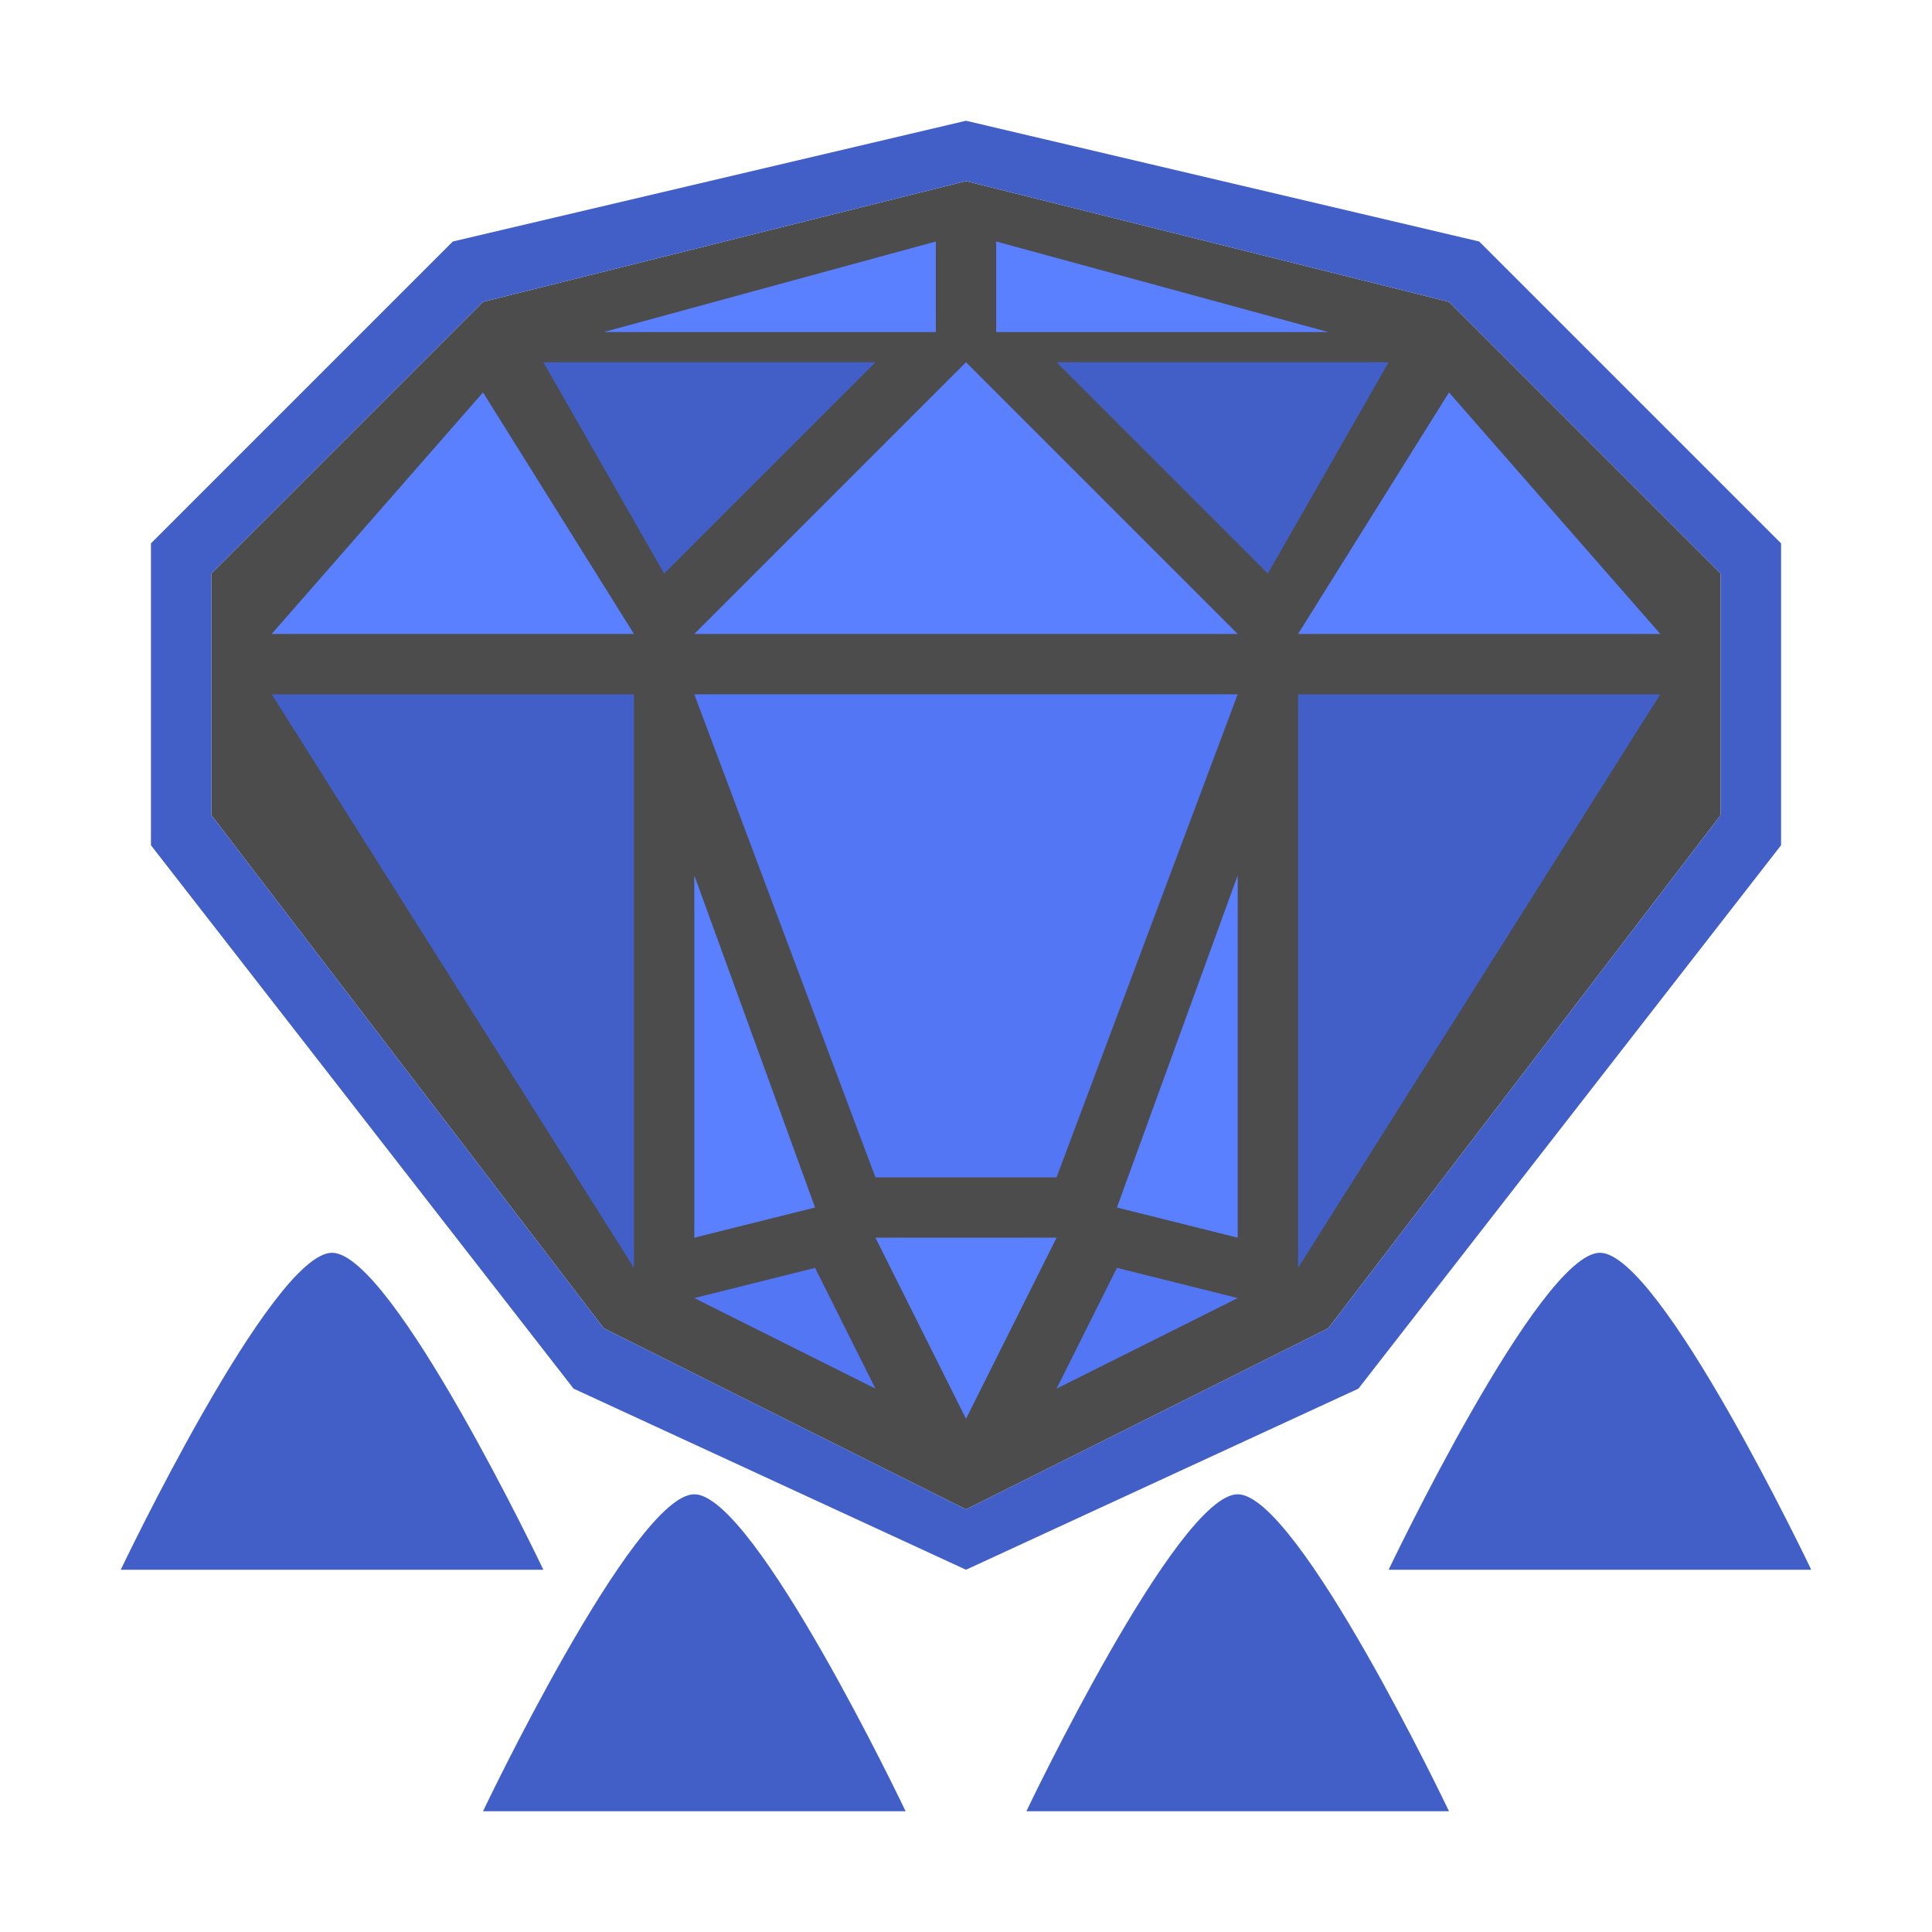
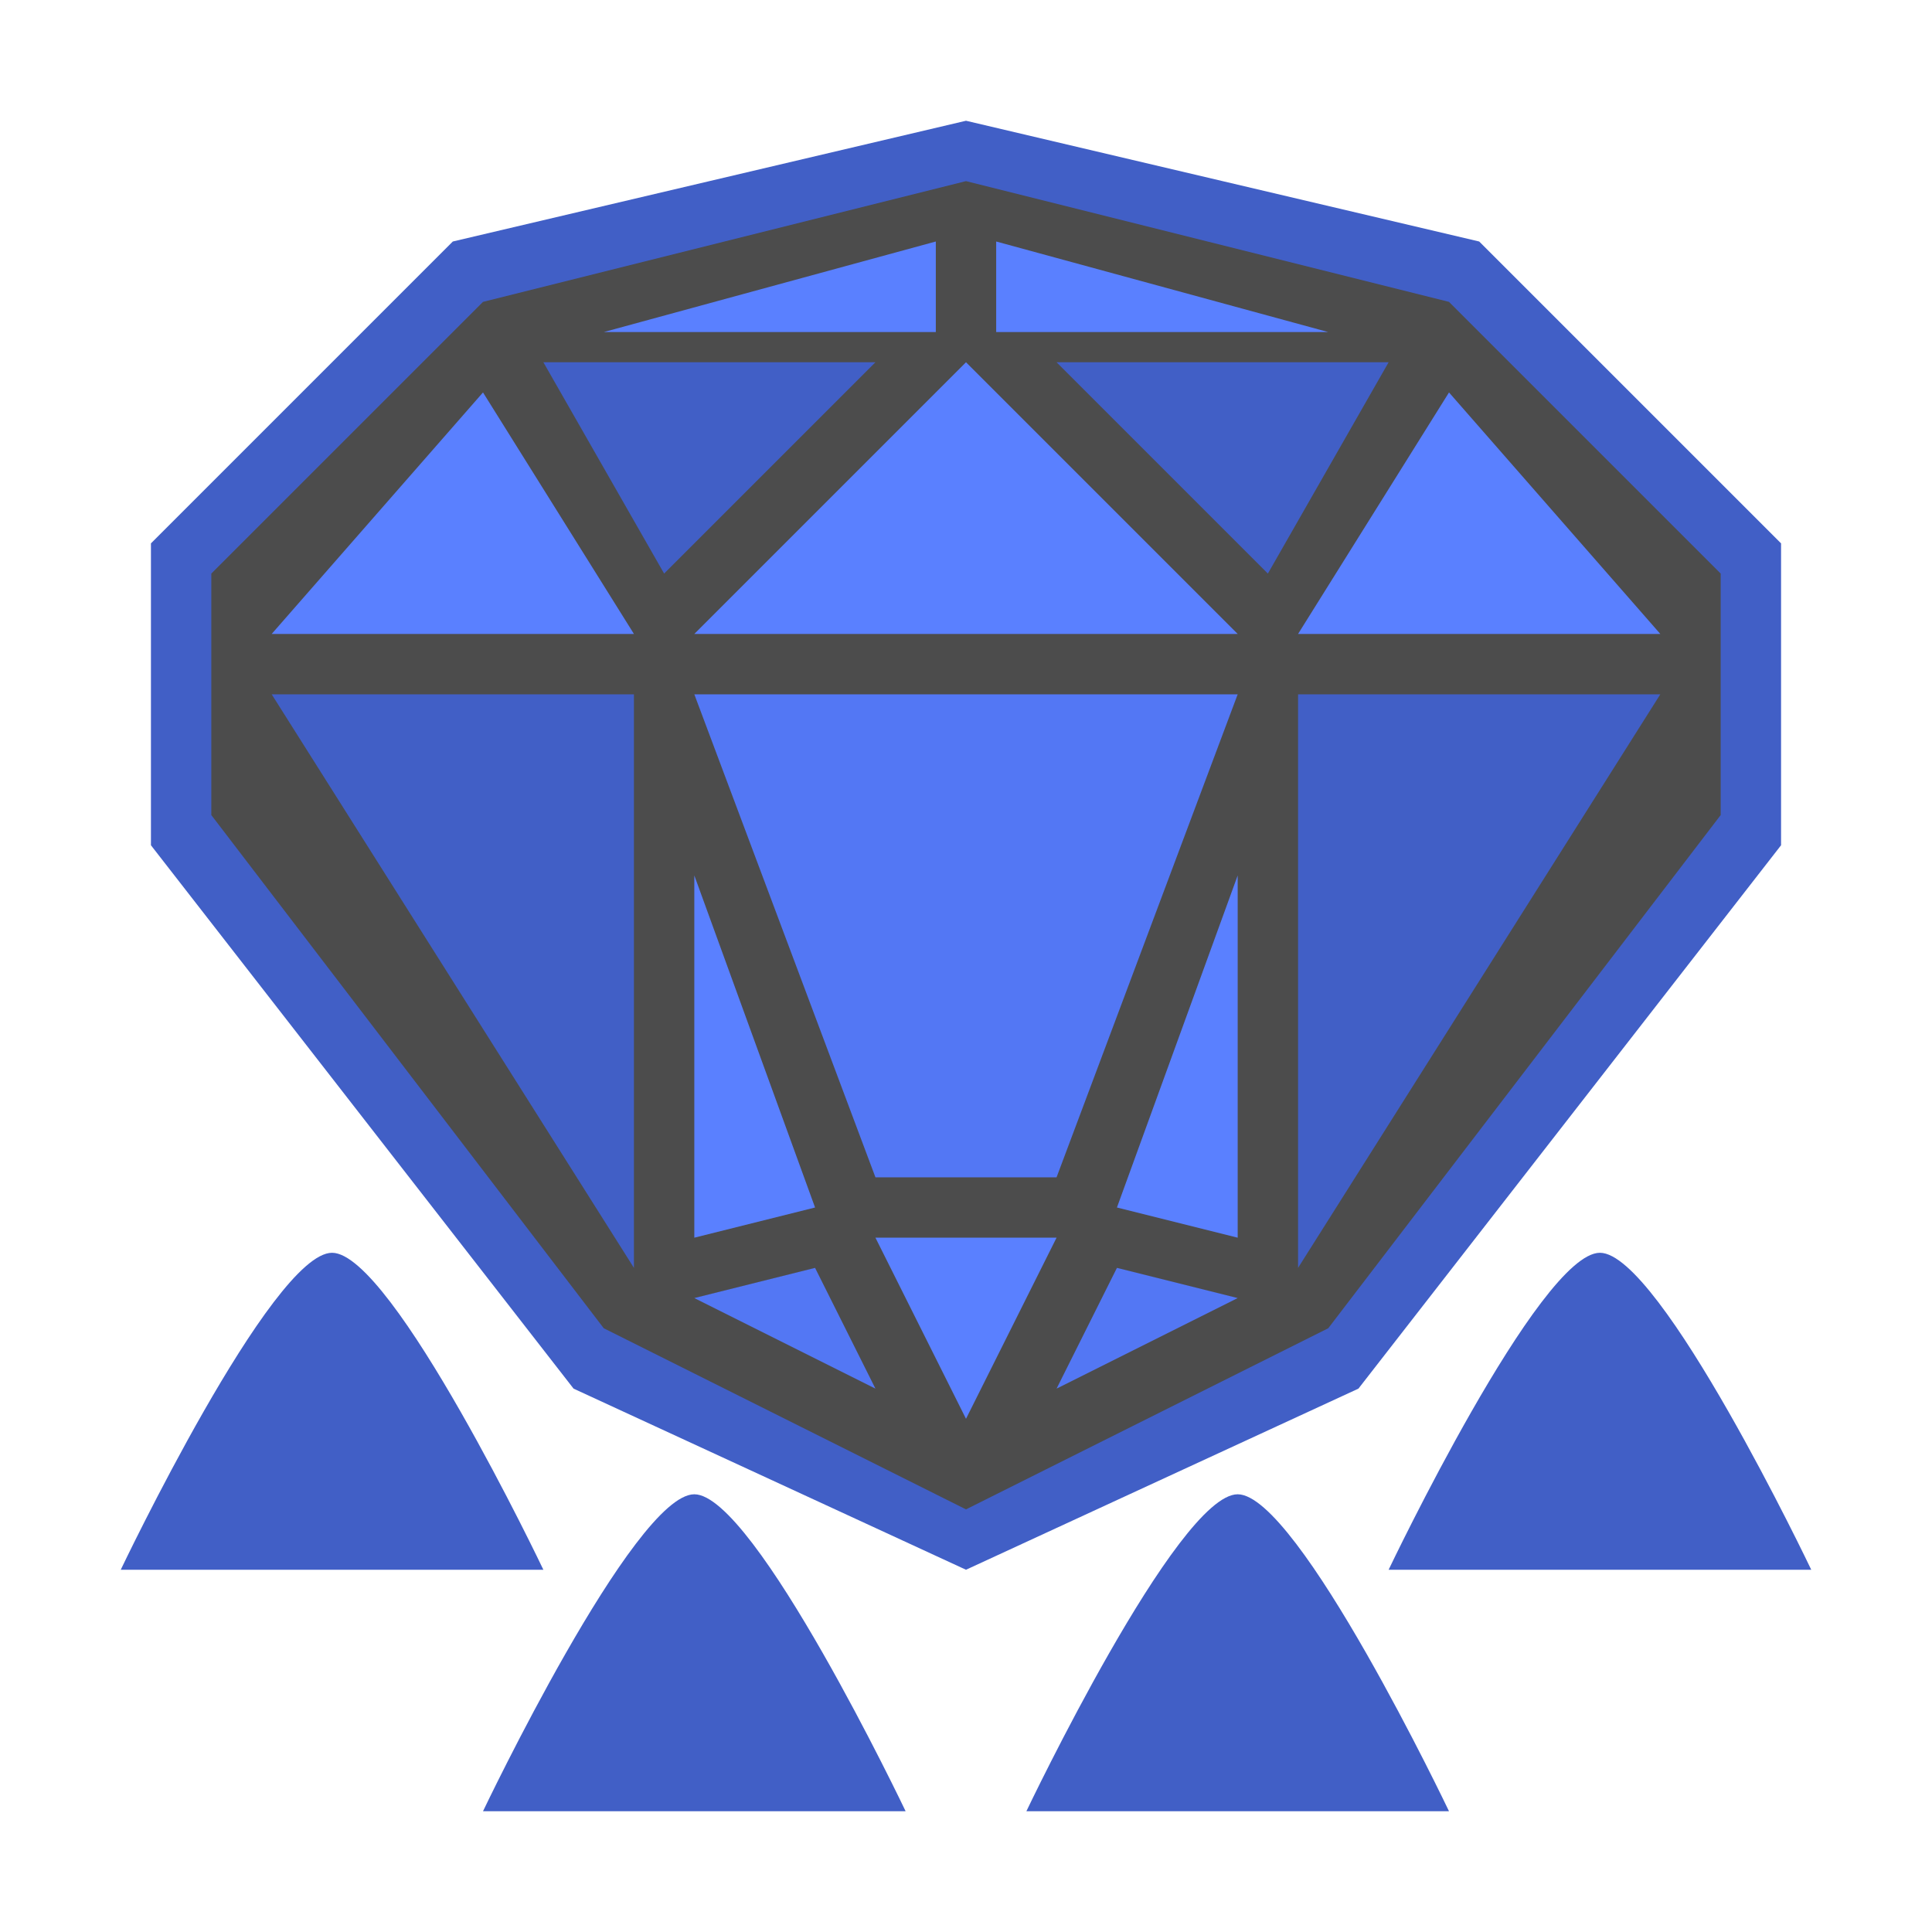
<svg xmlns="http://www.w3.org/2000/svg" width="100%" height="100%" viewBox="0 0 64 64" version="1.1" xml:space="preserve" style="fill-rule:evenodd;clip-rule:evenodd;stroke-linejoin:round;stroke-miterlimit:2;">
  <g transform="matrix(1,0,0,1,-192,-192)">
    <g transform="matrix(1,0,0,1,0,192)">
      <g id="Color_03_Rank_4" transform="matrix(1,0,0,1,-64,-256)">
-         <g id="background" transform="matrix(1,0,0,1,128,0)">
+         <g id="background" transform="matrix(1.04,0,0,1.04545,121.6,-12.9091)">
          <path d="M144,266L135,275L135,283L148,300L160,306L172,300L185,283L185,275L176,266L160,262L144,266Z" style="fill-opacity:0.7;" />
        </g>
        <g id="color_03" transform="matrix(1,0,0,1,64,256)">
          <path d="M215,49.5C217,49.5 222,60 222,60L208,60C208,60 213,49.5 215,49.5ZM233,49.5C235,49.5 240,60 240,60L226,60C226,60 231,49.5 233,49.5ZM207,8L197,18L197,28L211,46L224,52L237,46L251,28L251,18L241,8L224,4L207,8ZM203,41.5C205,41.5 210,52 210,52L196,52C196,52 201,41.5 203,41.5ZM245,41.5C247,41.5 252,52 252,52L238,52C238,52 243,41.5 245,41.5ZM208,10L199,19L199,27L212,44L224,50L236,44L249,27L249,19L240,10L224,6L208,10ZM213,42L213,23L201,23L213,42ZM235,42L235,23L247,23L235,42ZM210,12L214,19L221,12L210,12ZM238,12L234,19L227,12L238,12Z" style="fill:rgb(65,95,198);" />
        </g>
        <g id="color_02" transform="matrix(1,0,0,1,-256,0)">
          <path d="M535,299L541,302L539,298L535,299ZM553,299L547,302L549,298L553,299ZM535,279L553,279L547,295L541,295L535,279Z" style="fill:rgb(83,119,244);" />
        </g>
        <g id="color_01" transform="matrix(1,0,0,1,-256,0)">
          <path d="M541,297L544,303L547,297L541,297ZM539,296L535,285L535,297L539,296ZM549,296L553,285L553,297L549,296ZM528,269L533,277L521,277L528,269ZM535,277L544,268L553,277L535,277ZM560,269L555,277L567,277L560,269ZM543,267L543,264L532,267L543,267ZM545,264L556,267L545,267L545,264Z" style="fill:rgb(90,128,255);" />
        </g>
      </g>
    </g>
  </g>
</svg>
